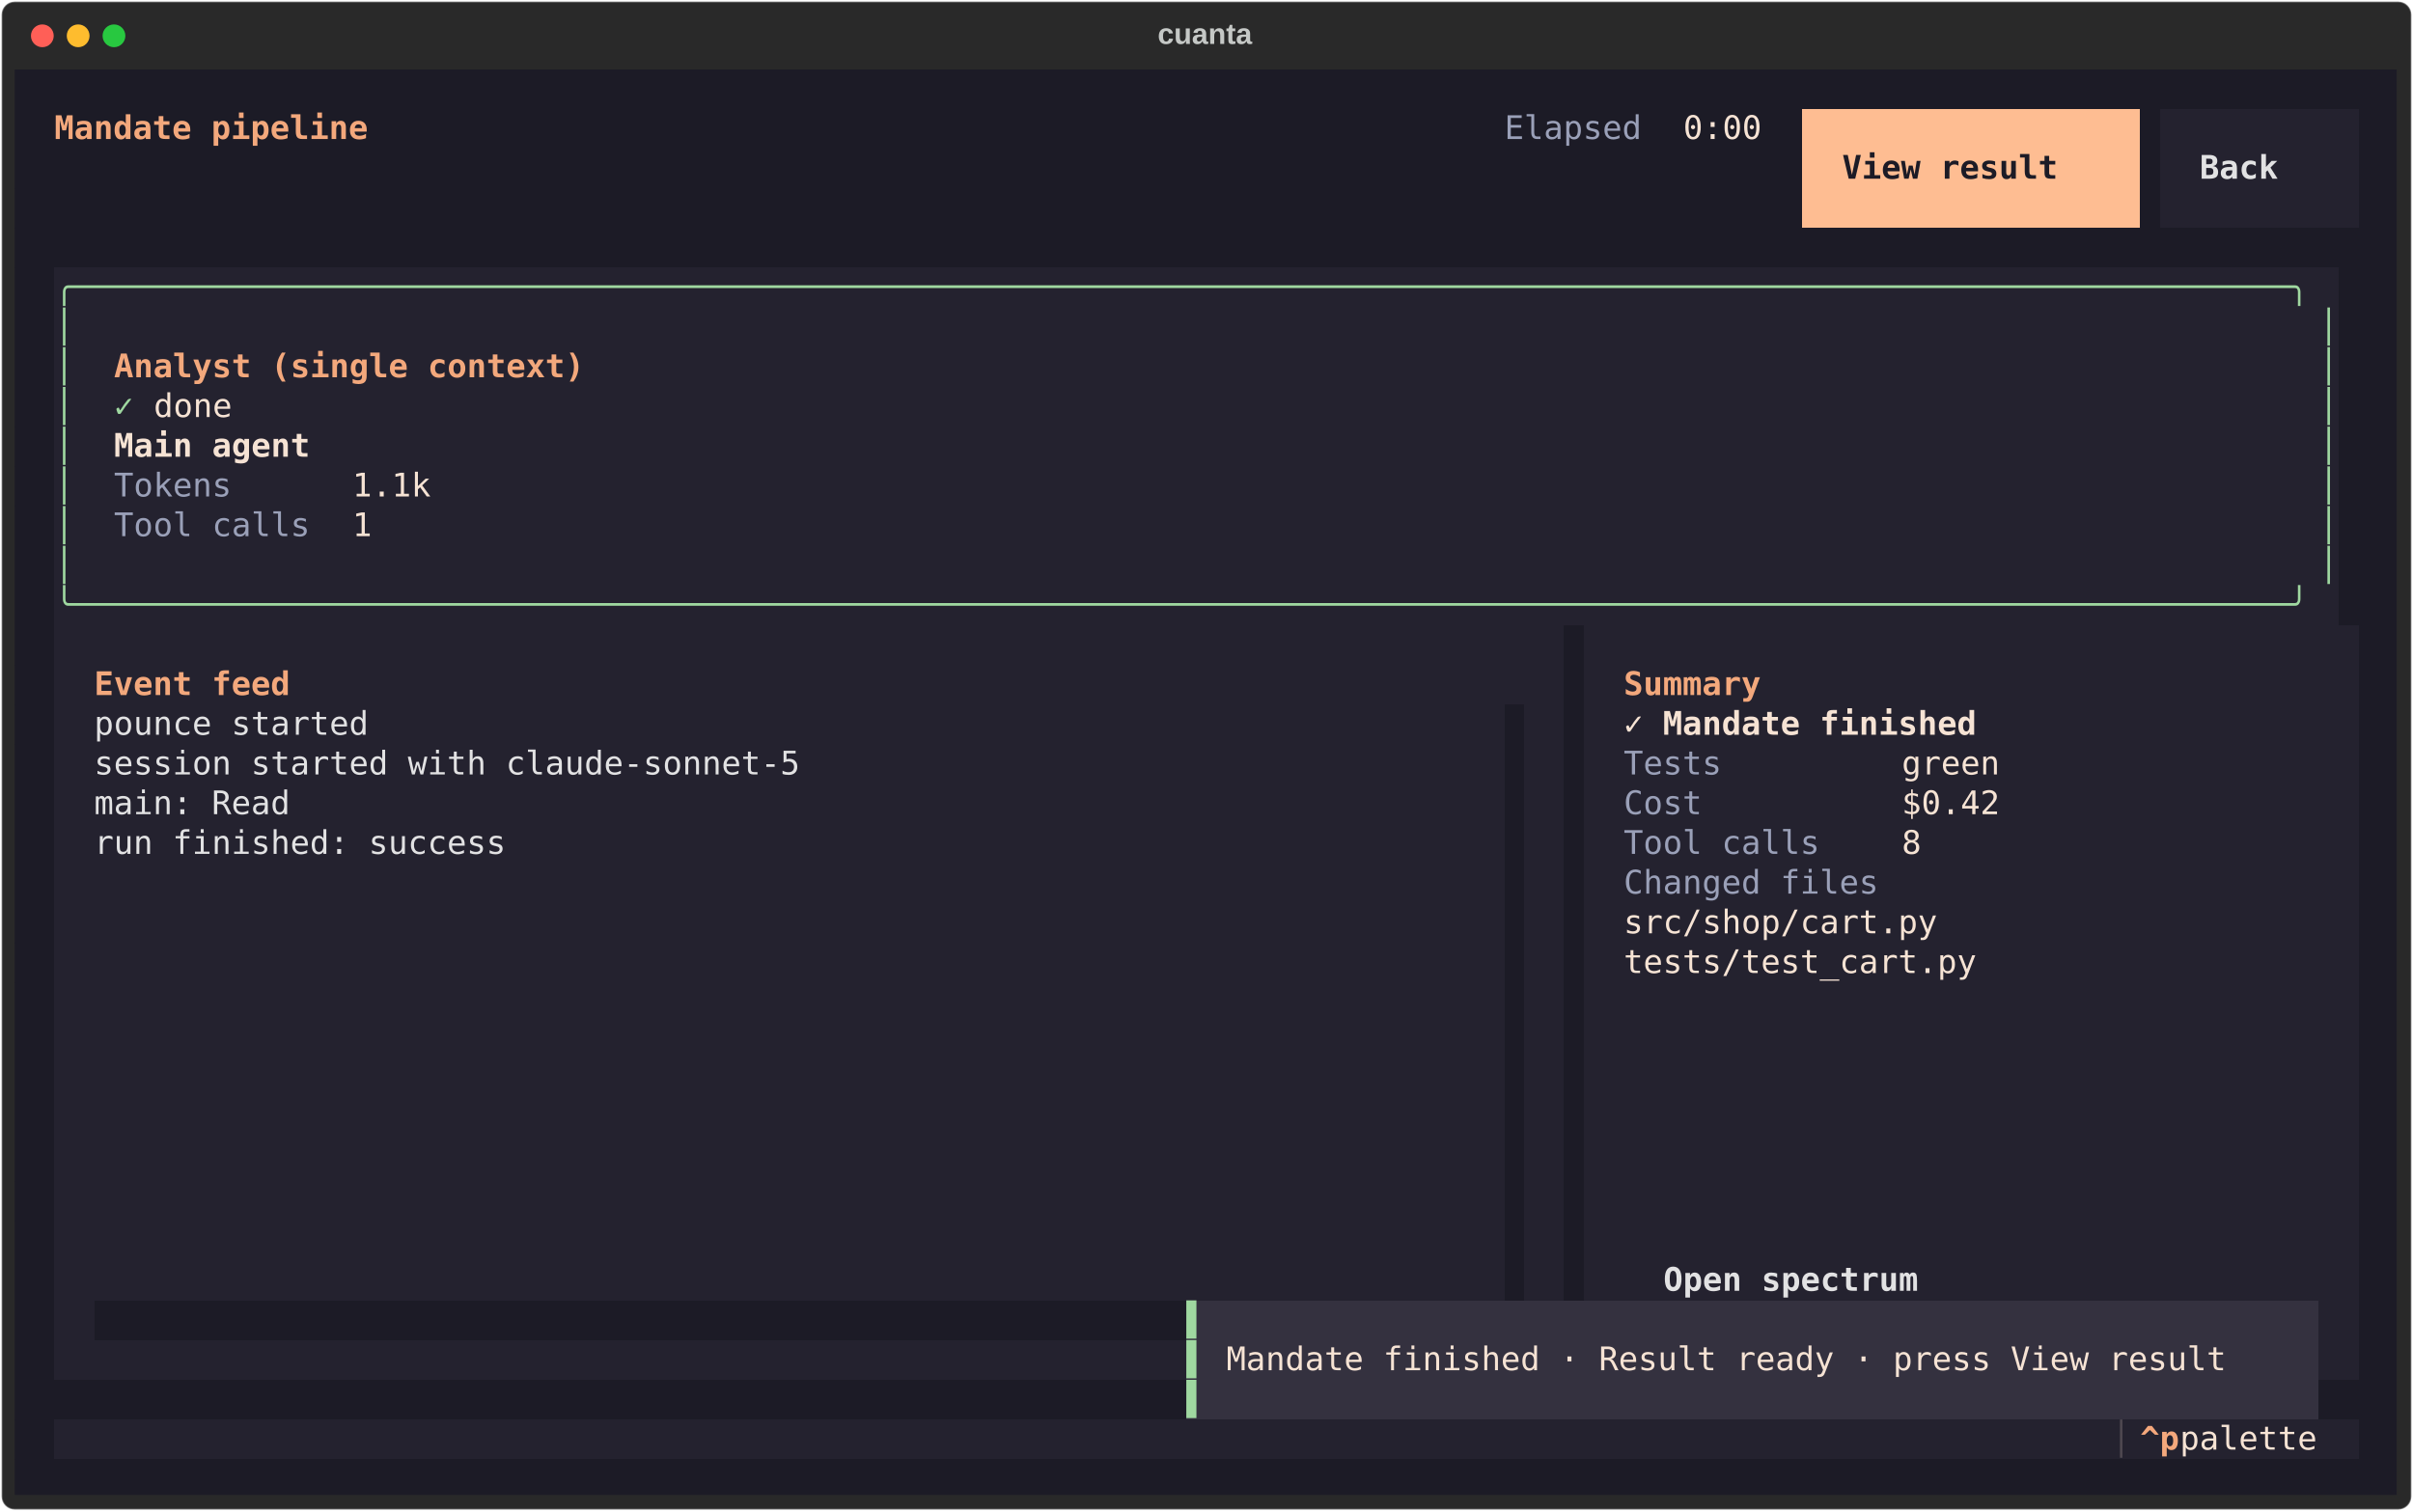
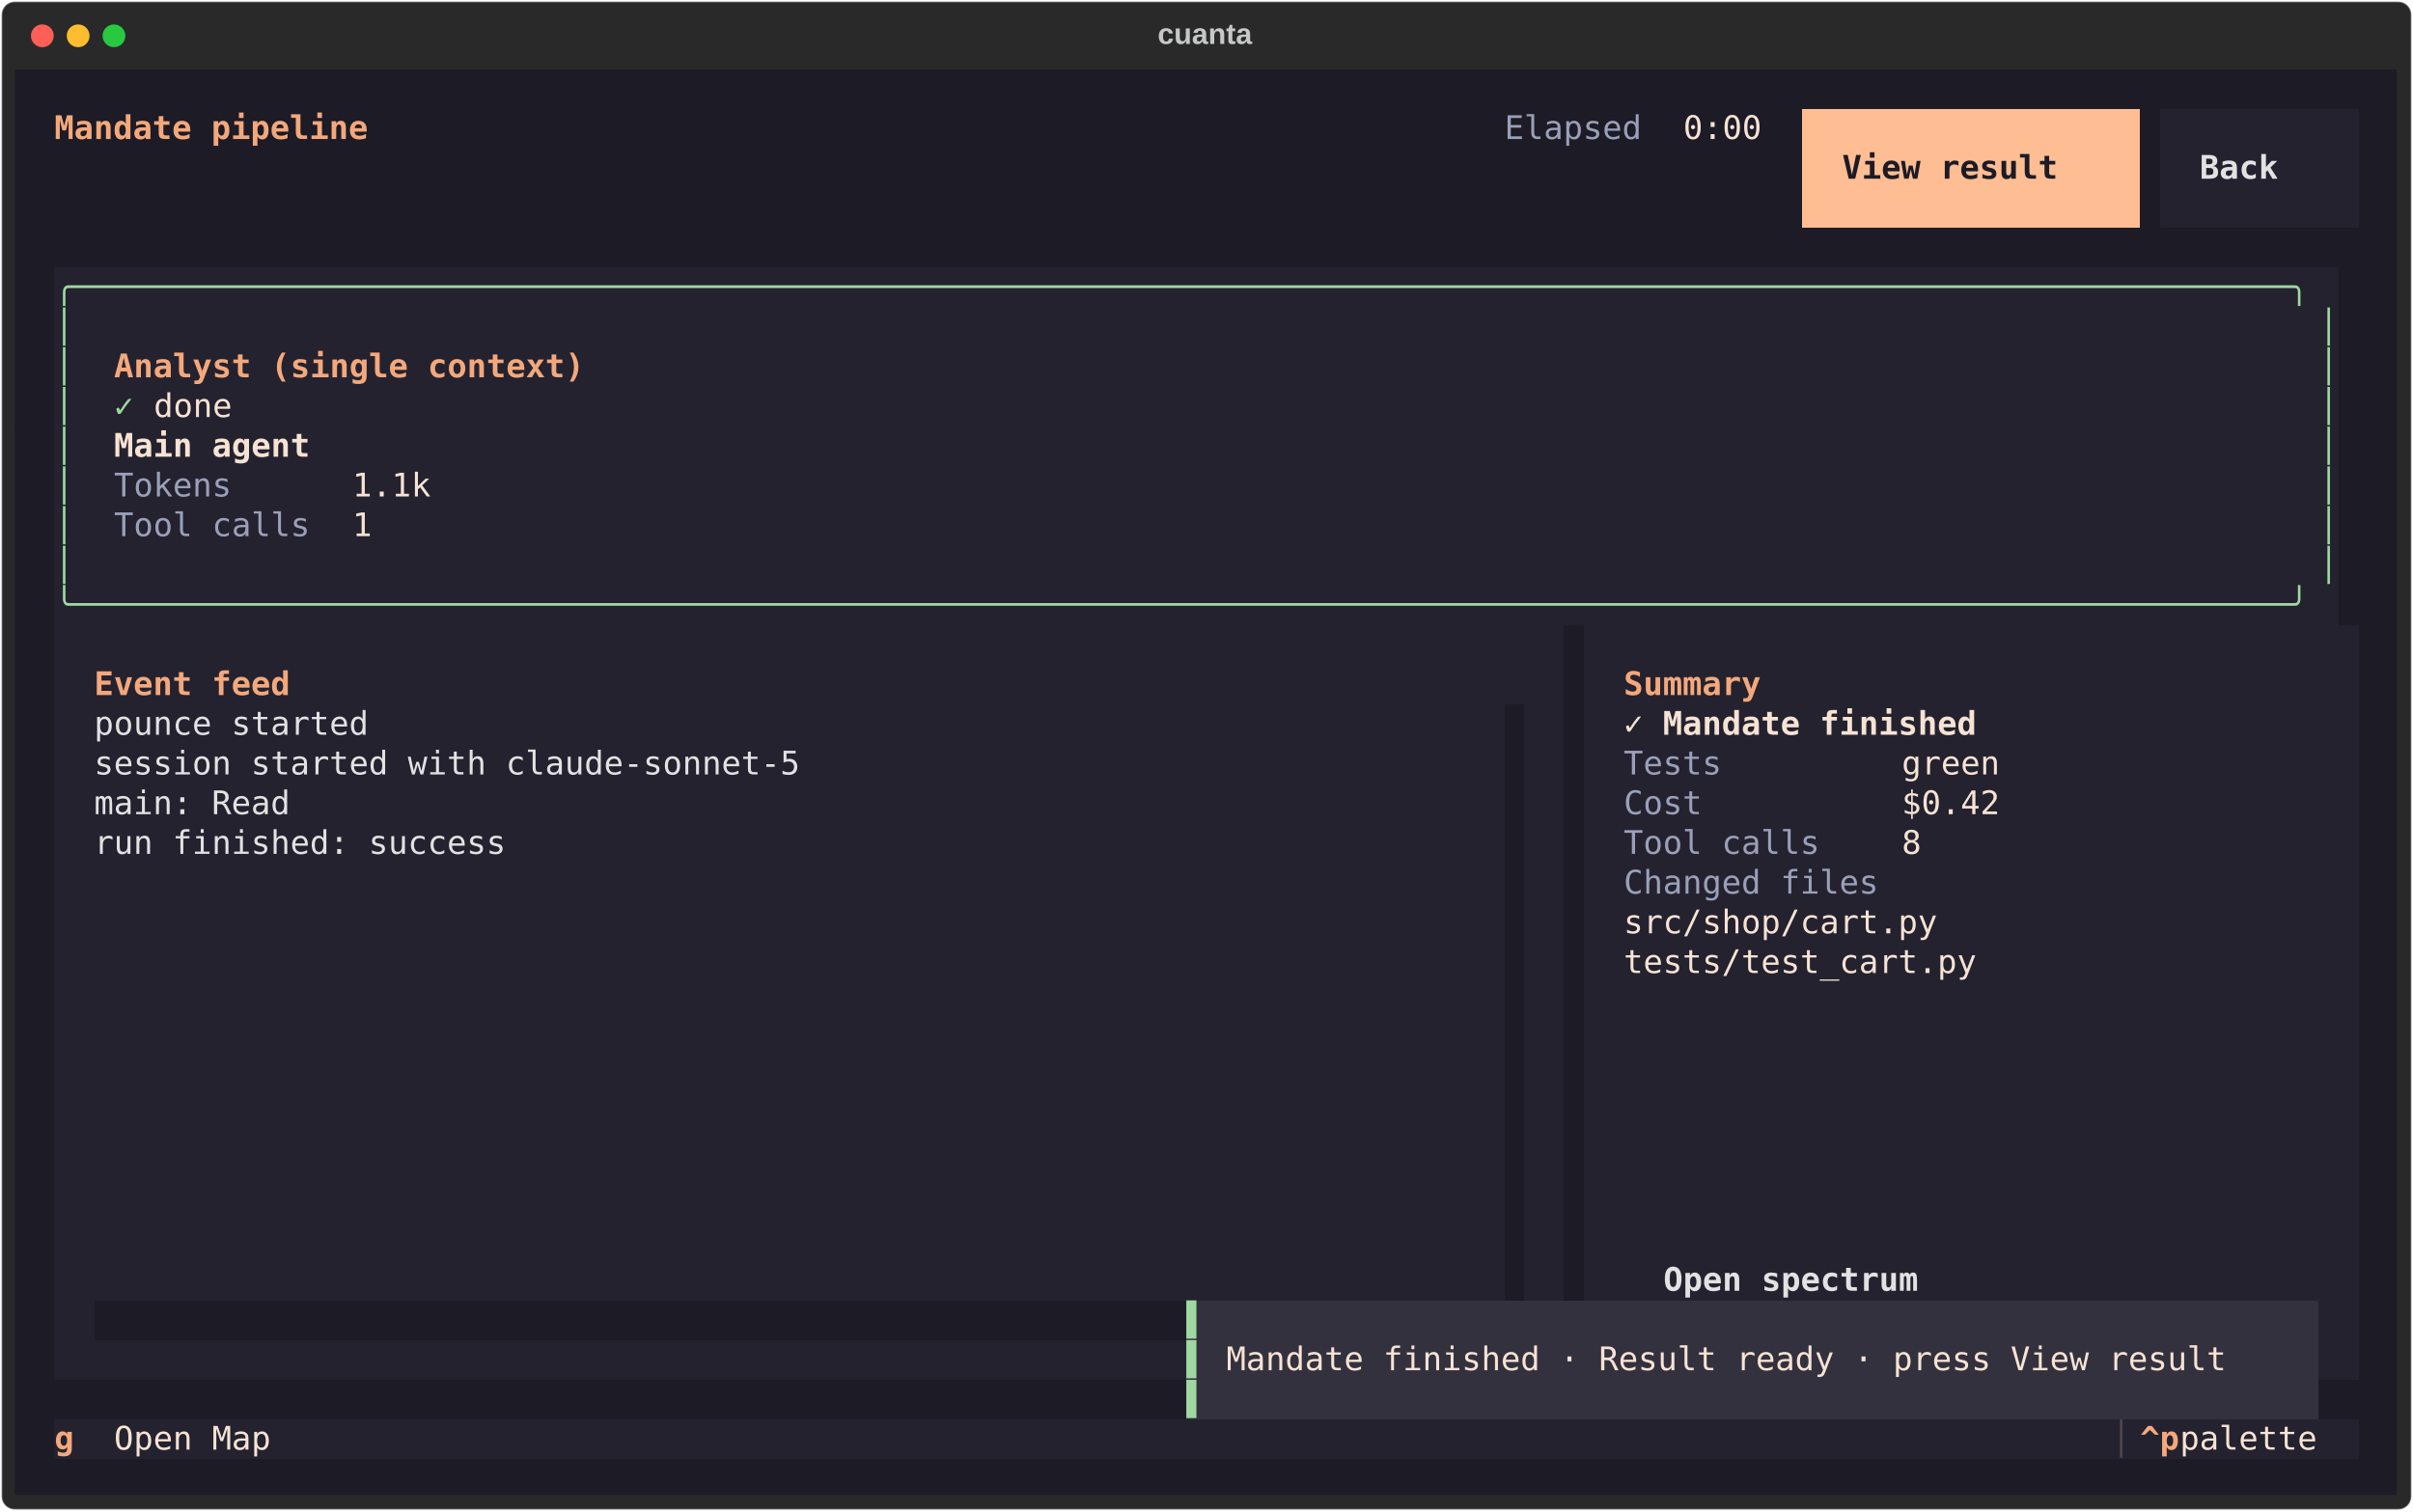
<svg xmlns="http://www.w3.org/2000/svg" class="rich-terminal" viewBox="0 0 1482 928.4">
  <style>

    @font-face {
        font-family: "Fira Code";
        src: local("FiraCode-Regular"),
                url("https://cdnjs.cloudflare.com/ajax/libs/firacode/6.2.0/woff2/FiraCode-Regular.woff2") format("woff2"),
                url("https://cdnjs.cloudflare.com/ajax/libs/firacode/6.2.0/woff/FiraCode-Regular.woff") format("woff");
        font-style: normal;
        font-weight: 400;
    }
    @font-face {
        font-family: "Fira Code";
        src: local("FiraCode-Bold"),
                url("https://cdnjs.cloudflare.com/ajax/libs/firacode/6.2.0/woff2/FiraCode-Bold.woff2") format("woff2"),
                url("https://cdnjs.cloudflare.com/ajax/libs/firacode/6.2.0/woff/FiraCode-Bold.woff") format("woff");
        font-style: bold;
        font-weight: 700;
    }

    .terminal-matrix {
        font-family: Fira Code, monospace;
        font-size: 20px;
        line-height: 24.4px;
        font-variant-east-asian: full-width;
    }

    .terminal-title {
        font-size: 18px;
        font-weight: bold;
        font-family: arial;
    }

    .terminal-r1 { fill: #c5c8c6 }
.terminal-r2 { fill: #f3a87c;font-weight: bold }
.terminal-r3 { fill: #9aa0b8 }
.terminal-r4 { fill: #f6e3d4 }
.terminal-r5 { fill: #1c1b26;font-weight: bold }
.terminal-r6 { fill: #e2e2e3;font-weight: bold }
.terminal-r7 { fill: #9fd8a0 }
.terminal-r8 { fill: #f6e3d4;font-weight: bold }
.terminal-r9 { fill: #e2e2e3 }
- .terminal-r10 { fill: #4e4850 }
- .terminal-r11 { fill: #f4a87c;font-weight: bold }
+ .terminal-r10 { fill: #f4a87c;font-weight: bold }
+ .terminal-r11 { fill: #4e4850 }
    </style>
  <defs>
    <clipPath id="terminal-clip-terminal">
      <rect x="0" y="0" width="1463.0" height="877.4" />
    </clipPath>
    <clipPath id="terminal-line-0">
      <rect x="0" y="1.5" width="1464" height="24.65" />
    </clipPath>
    <clipPath id="terminal-line-1">
      <rect x="0" y="25.9" width="1464" height="24.65" />
    </clipPath>
    <clipPath id="terminal-line-2">
      <rect x="0" y="50.3" width="1464" height="24.65" />
    </clipPath>
    <clipPath id="terminal-line-3">
      <rect x="0" y="74.7" width="1464" height="24.65" />
    </clipPath>
    <clipPath id="terminal-line-4">
      <rect x="0" y="99.1" width="1464" height="24.65" />
    </clipPath>
    <clipPath id="terminal-line-5">
      <rect x="0" y="123.5" width="1464" height="24.65" />
    </clipPath>
    <clipPath id="terminal-line-6">
      <rect x="0" y="147.9" width="1464" height="24.65" />
    </clipPath>
    <clipPath id="terminal-line-7">
      <rect x="0" y="172.3" width="1464" height="24.65" />
    </clipPath>
    <clipPath id="terminal-line-8">
      <rect x="0" y="196.7" width="1464" height="24.65" />
    </clipPath>
    <clipPath id="terminal-line-9">
      <rect x="0" y="221.1" width="1464" height="24.65" />
    </clipPath>
    <clipPath id="terminal-line-10">
      <rect x="0" y="245.5" width="1464" height="24.65" />
    </clipPath>
    <clipPath id="terminal-line-11">
      <rect x="0" y="269.9" width="1464" height="24.65" />
    </clipPath>
    <clipPath id="terminal-line-12">
      <rect x="0" y="294.3" width="1464" height="24.65" />
    </clipPath>
    <clipPath id="terminal-line-13">
      <rect x="0" y="318.7" width="1464" height="24.65" />
    </clipPath>
    <clipPath id="terminal-line-14">
      <rect x="0" y="343.1" width="1464" height="24.65" />
    </clipPath>
    <clipPath id="terminal-line-15">
      <rect x="0" y="367.5" width="1464" height="24.65" />
    </clipPath>
    <clipPath id="terminal-line-16">
      <rect x="0" y="391.9" width="1464" height="24.65" />
    </clipPath>
    <clipPath id="terminal-line-17">
      <rect x="0" y="416.3" width="1464" height="24.65" />
    </clipPath>
    <clipPath id="terminal-line-18">
      <rect x="0" y="440.7" width="1464" height="24.65" />
    </clipPath>
    <clipPath id="terminal-line-19">
      <rect x="0" y="465.1" width="1464" height="24.65" />
    </clipPath>
    <clipPath id="terminal-line-20">
      <rect x="0" y="489.5" width="1464" height="24.65" />
    </clipPath>
    <clipPath id="terminal-line-21">
      <rect x="0" y="513.9" width="1464" height="24.65" />
    </clipPath>
    <clipPath id="terminal-line-22">
      <rect x="0" y="538.3" width="1464" height="24.65" />
    </clipPath>
    <clipPath id="terminal-line-23">
      <rect x="0" y="562.7" width="1464" height="24.65" />
    </clipPath>
    <clipPath id="terminal-line-24">
      <rect x="0" y="587.1" width="1464" height="24.65" />
    </clipPath>
    <clipPath id="terminal-line-25">
      <rect x="0" y="611.5" width="1464" height="24.65" />
    </clipPath>
    <clipPath id="terminal-line-26">
      <rect x="0" y="635.9" width="1464" height="24.65" />
    </clipPath>
    <clipPath id="terminal-line-27">
      <rect x="0" y="660.3" width="1464" height="24.65" />
    </clipPath>
    <clipPath id="terminal-line-28">
      <rect x="0" y="684.7" width="1464" height="24.65" />
    </clipPath>
    <clipPath id="terminal-line-29">
      <rect x="0" y="709.1" width="1464" height="24.65" />
    </clipPath>
    <clipPath id="terminal-line-30">
      <rect x="0" y="733.5" width="1464" height="24.65" />
    </clipPath>
    <clipPath id="terminal-line-31">
      <rect x="0" y="757.9" width="1464" height="24.65" />
    </clipPath>
    <clipPath id="terminal-line-32">
      <rect x="0" y="782.3" width="1464" height="24.65" />
    </clipPath>
    <clipPath id="terminal-line-33">
      <rect x="0" y="806.7" width="1464" height="24.65" />
    </clipPath>
    <clipPath id="terminal-line-34">
      <rect x="0" y="831.1" width="1464" height="24.65" />
    </clipPath>
  </defs>
  <rect fill="#292929" stroke="rgba(255,255,255,0.35)" stroke-width="1" x="1" y="1" width="1480" height="926.4" rx="8" />
  <text class="terminal-title" fill="#c5c8c6" text-anchor="middle" x="740" y="27">cuanta</text>
  <g transform="translate(26,22)">
    <circle cx="0" cy="0" r="7" fill="#ff5f57" />
    <circle cx="22" cy="0" r="7" fill="#febc2e" />
    <circle cx="44" cy="0" r="7" fill="#28c840" />
  </g>
  <g transform="translate(9, 41)" clip-path="url(#terminal-clip-terminal)">
    <rect fill="#1c1b26" x="0" y="1.5" width="1464" height="24.65" shape-rendering="crispEdges" />
    <rect fill="#1c1b26" x="0" y="25.9" width="24.4" height="24.65" shape-rendering="crispEdges" />
    <rect fill="#1c1b26" x="24.4" y="25.9" width="195.2" height="24.65" shape-rendering="crispEdges" />
    <rect fill="#1c1b26" x="219.6" y="25.9" width="695.4" height="24.65" shape-rendering="crispEdges" />
    <rect fill="#1c1b26" x="915" y="25.9" width="109.8" height="24.65" shape-rendering="crispEdges" />
    <rect fill="#1c1b26" x="1024.8" y="25.9" width="48.8" height="24.65" shape-rendering="crispEdges" />
    <rect fill="#1c1b26" x="1073.6" y="25.9" width="24.4" height="24.65" shape-rendering="crispEdges" />
    <rect fill="#febd92" x="1098" y="25.9" width="207.4" height="24.65" shape-rendering="crispEdges" />
    <rect fill="#1c1b26" x="1305.4" y="25.9" width="12.2" height="24.65" shape-rendering="crispEdges" />
    <rect fill="#24222f" x="1317.6" y="25.9" width="122" height="24.65" shape-rendering="crispEdges" />
    <rect fill="#1c1b26" x="1439.6" y="25.9" width="24.4" height="24.65" shape-rendering="crispEdges" />
    <rect fill="#1c1b26" x="0" y="50.3" width="1098" height="24.65" shape-rendering="crispEdges" />
    <rect fill="#febd92" x="1098" y="50.3" width="24.4" height="24.65" shape-rendering="crispEdges" />
    <rect fill="#febd92" x="1122.4" y="50.3" width="158.6" height="24.65" shape-rendering="crispEdges" />
    <rect fill="#febd92" x="1281" y="50.3" width="24.4" height="24.65" shape-rendering="crispEdges" />
    <rect fill="#1c1b26" x="1305.4" y="50.3" width="12.2" height="24.65" shape-rendering="crispEdges" />
    <rect fill="#24222f" x="1317.6" y="50.3" width="24.4" height="24.65" shape-rendering="crispEdges" />
    <rect fill="#24222f" x="1342" y="50.3" width="73.2" height="24.65" shape-rendering="crispEdges" />
    <rect fill="#24222f" x="1415.2" y="50.3" width="24.4" height="24.65" shape-rendering="crispEdges" />
    <rect fill="#1c1b26" x="1439.6" y="50.3" width="24.4" height="24.65" shape-rendering="crispEdges" />
    <rect fill="#1c1b26" x="0" y="74.7" width="1098" height="24.65" shape-rendering="crispEdges" />
    <rect fill="#febd92" x="1098" y="74.7" width="207.4" height="24.65" shape-rendering="crispEdges" />
    <rect fill="#1c1b26" x="1305.4" y="74.7" width="12.2" height="24.65" shape-rendering="crispEdges" />
    <rect fill="#24222f" x="1317.6" y="74.7" width="122" height="24.65" shape-rendering="crispEdges" />
    <rect fill="#1c1b26" x="1439.6" y="74.7" width="24.4" height="24.65" shape-rendering="crispEdges" />
    <rect fill="#1c1b26" x="0" y="99.1" width="1464" height="24.65" shape-rendering="crispEdges" />
    <rect fill="#1c1b26" x="0" y="123.5" width="24.4" height="24.65" shape-rendering="crispEdges" />
    <rect fill="#24222f" x="24.4" y="123.5" width="1403" height="24.65" shape-rendering="crispEdges" />
    <rect fill="#1c1b26" x="1427.4" y="123.5" width="36.6" height="24.65" shape-rendering="crispEdges" />
    <rect fill="#1c1b26" x="0" y="147.9" width="24.4" height="24.65" shape-rendering="crispEdges" />
    <rect fill="#24222f" x="24.4" y="147.9" width="12.2" height="24.65" shape-rendering="crispEdges" />
    <rect fill="#24222f" x="36.6" y="147.9" width="1378.6" height="24.65" shape-rendering="crispEdges" />
    <rect fill="#24222f" x="1415.2" y="147.9" width="12.2" height="24.65" shape-rendering="crispEdges" />
    <rect fill="#1c1b26" x="1427.4" y="147.9" width="36.6" height="24.65" shape-rendering="crispEdges" />
    <rect fill="#1c1b26" x="0" y="172.3" width="24.4" height="24.65" shape-rendering="crispEdges" />
    <rect fill="#24222f" x="24.4" y="172.3" width="12.2" height="24.65" shape-rendering="crispEdges" />
    <rect fill="#24222f" x="36.6" y="172.3" width="24.4" height="24.65" shape-rendering="crispEdges" />
    <rect fill="#24222f" x="61" y="172.3" width="292.8" height="24.65" shape-rendering="crispEdges" />
    <rect fill="#24222f" x="353.8" y="172.3" width="1061.4" height="24.65" shape-rendering="crispEdges" />
    <rect fill="#24222f" x="1415.2" y="172.3" width="12.2" height="24.65" shape-rendering="crispEdges" />
    <rect fill="#1c1b26" x="1427.4" y="172.3" width="36.6" height="24.65" shape-rendering="crispEdges" />
    <rect fill="#1c1b26" x="0" y="196.7" width="24.4" height="24.65" shape-rendering="crispEdges" />
    <rect fill="#24222f" x="24.4" y="196.7" width="12.2" height="24.65" shape-rendering="crispEdges" />
    <rect fill="#24222f" x="36.6" y="196.7" width="24.4" height="24.65" shape-rendering="crispEdges" />
    <rect fill="#24222f" x="61" y="196.7" width="24.4" height="24.65" shape-rendering="crispEdges" />
    <rect fill="#24222f" x="85.4" y="196.7" width="48.8" height="24.65" shape-rendering="crispEdges" />
    <rect fill="#24222f" x="134.2" y="196.7" width="1281" height="24.65" shape-rendering="crispEdges" />
    <rect fill="#24222f" x="1415.2" y="196.7" width="12.2" height="24.65" shape-rendering="crispEdges" />
    <rect fill="#1c1b26" x="1427.4" y="196.7" width="36.6" height="24.65" shape-rendering="crispEdges" />
    <rect fill="#1c1b26" x="0" y="221.1" width="24.4" height="24.65" shape-rendering="crispEdges" />
    <rect fill="#24222f" x="24.4" y="221.1" width="12.2" height="24.65" shape-rendering="crispEdges" />
    <rect fill="#24222f" x="36.6" y="221.1" width="24.4" height="24.65" shape-rendering="crispEdges" />
    <rect fill="#24222f" x="61" y="221.1" width="122" height="24.65" shape-rendering="crispEdges" />
    <rect fill="#24222f" x="183" y="221.1" width="1232.2" height="24.65" shape-rendering="crispEdges" />
    <rect fill="#24222f" x="1415.2" y="221.1" width="12.2" height="24.65" shape-rendering="crispEdges" />
    <rect fill="#1c1b26" x="1427.4" y="221.1" width="36.6" height="24.65" shape-rendering="crispEdges" />
    <rect fill="#1c1b26" x="0" y="245.5" width="24.4" height="24.65" shape-rendering="crispEdges" />
    <rect fill="#24222f" x="24.4" y="245.5" width="12.2" height="24.65" shape-rendering="crispEdges" />
    <rect fill="#24222f" x="36.6" y="245.5" width="24.4" height="24.65" shape-rendering="crispEdges" />
    <rect fill="#24222f" x="61" y="245.5" width="146.4" height="24.65" shape-rendering="crispEdges" />
    <rect fill="#24222f" x="207.4" y="245.5" width="48.8" height="24.65" shape-rendering="crispEdges" />
    <rect fill="#24222f" x="256.2" y="245.5" width="1159" height="24.65" shape-rendering="crispEdges" />
    <rect fill="#24222f" x="1415.2" y="245.5" width="12.2" height="24.65" shape-rendering="crispEdges" />
    <rect fill="#1c1b26" x="1427.4" y="245.5" width="36.6" height="24.65" shape-rendering="crispEdges" />
    <rect fill="#1c1b26" x="0" y="269.9" width="24.4" height="24.65" shape-rendering="crispEdges" />
    <rect fill="#24222f" x="24.4" y="269.9" width="12.2" height="24.65" shape-rendering="crispEdges" />
    <rect fill="#24222f" x="36.6" y="269.9" width="24.4" height="24.65" shape-rendering="crispEdges" />
    <rect fill="#24222f" x="61" y="269.9" width="146.4" height="24.65" shape-rendering="crispEdges" />
    <rect fill="#24222f" x="207.4" y="269.9" width="12.2" height="24.65" shape-rendering="crispEdges" />
    <rect fill="#24222f" x="219.6" y="269.9" width="1195.6" height="24.65" shape-rendering="crispEdges" />
    <rect fill="#24222f" x="1415.2" y="269.9" width="12.2" height="24.65" shape-rendering="crispEdges" />
    <rect fill="#1c1b26" x="1427.4" y="269.9" width="36.6" height="24.65" shape-rendering="crispEdges" />
    <rect fill="#1c1b26" x="0" y="294.3" width="24.4" height="24.65" shape-rendering="crispEdges" />
    <rect fill="#24222f" x="24.4" y="294.3" width="12.2" height="24.65" shape-rendering="crispEdges" />
    <rect fill="#24222f" x="36.6" y="294.3" width="1378.6" height="24.65" shape-rendering="crispEdges" />
    <rect fill="#24222f" x="1415.2" y="294.3" width="12.2" height="24.65" shape-rendering="crispEdges" />
    <rect fill="#1c1b26" x="1427.4" y="294.3" width="36.6" height="24.65" shape-rendering="crispEdges" />
    <rect fill="#1c1b26" x="0" y="318.7" width="24.4" height="24.65" shape-rendering="crispEdges" />
    <rect fill="#24222f" x="24.4" y="318.7" width="1403" height="24.65" shape-rendering="crispEdges" />
    <rect fill="#1c1b26" x="1427.4" y="318.7" width="36.6" height="24.65" shape-rendering="crispEdges" />
    <rect fill="#1c1b26" x="0" y="343.1" width="24.4" height="24.65" shape-rendering="crispEdges" />
    <rect fill="#24222f" x="24.4" y="343.1" width="927.2" height="24.65" shape-rendering="crispEdges" />
    <rect fill="#1c1b26" x="951.6" y="343.1" width="12.2" height="24.65" shape-rendering="crispEdges" />
    <rect fill="#24222f" x="963.8" y="343.1" width="475.8" height="24.65" shape-rendering="crispEdges" />
    <rect fill="#1c1b26" x="1439.6" y="343.1" width="24.4" height="24.65" shape-rendering="crispEdges" />
    <rect fill="#1c1b26" x="0" y="367.5" width="24.4" height="24.65" shape-rendering="crispEdges" />
    <rect fill="#24222f" x="24.4" y="367.5" width="24.4" height="24.65" shape-rendering="crispEdges" />
    <rect fill="#24222f" x="48.8" y="367.5" width="122" height="24.65" shape-rendering="crispEdges" />
    <rect fill="#24222f" x="170.8" y="367.5" width="780.8" height="24.65" shape-rendering="crispEdges" />
    <rect fill="#1c1b26" x="951.6" y="367.5" width="12.2" height="24.65" shape-rendering="crispEdges" />
    <rect fill="#24222f" x="963.8" y="367.5" width="24.4" height="24.65" shape-rendering="crispEdges" />
    <rect fill="#24222f" x="988.2" y="367.5" width="85.4" height="24.65" shape-rendering="crispEdges" />
    <rect fill="#24222f" x="1073.6" y="367.5" width="366" height="24.65" shape-rendering="crispEdges" />
    <rect fill="#1c1b26" x="1439.6" y="367.5" width="24.4" height="24.65" shape-rendering="crispEdges" />
    <rect fill="#1c1b26" x="0" y="391.9" width="24.4" height="24.65" shape-rendering="crispEdges" />
    <rect fill="#24222f" x="24.4" y="391.9" width="24.4" height="24.65" shape-rendering="crispEdges" />
    <rect fill="#24222f" x="48.8" y="391.9" width="170.8" height="24.65" shape-rendering="crispEdges" />
    <rect fill="#24222f" x="219.6" y="391.9" width="695.4" height="24.65" shape-rendering="crispEdges" />
    <rect fill="#1c1b26" x="915" y="391.9" width="12.2" height="24.65" shape-rendering="crispEdges" />
    <rect fill="#24222f" x="927.2" y="391.9" width="24.4" height="24.65" shape-rendering="crispEdges" />
    <rect fill="#1c1b26" x="951.6" y="391.9" width="12.2" height="24.65" shape-rendering="crispEdges" />
    <rect fill="#24222f" x="963.8" y="391.9" width="24.4" height="24.65" shape-rendering="crispEdges" />
    <rect fill="#24222f" x="988.2" y="391.9" width="219.6" height="24.65" shape-rendering="crispEdges" />
    <rect fill="#24222f" x="1207.8" y="391.9" width="231.8" height="24.65" shape-rendering="crispEdges" />
    <rect fill="#1c1b26" x="1439.6" y="391.9" width="24.4" height="24.65" shape-rendering="crispEdges" />
    <rect fill="#1c1b26" x="0" y="416.3" width="24.4" height="24.65" shape-rendering="crispEdges" />
    <rect fill="#24222f" x="24.4" y="416.3" width="24.4" height="24.65" shape-rendering="crispEdges" />
    <rect fill="#24222f" x="48.8" y="416.3" width="439.2" height="24.65" shape-rendering="crispEdges" />
    <rect fill="#24222f" x="488" y="416.3" width="427" height="24.65" shape-rendering="crispEdges" />
    <rect fill="#1c1b26" x="915" y="416.3" width="12.2" height="24.65" shape-rendering="crispEdges" />
    <rect fill="#24222f" x="927.2" y="416.3" width="24.4" height="24.65" shape-rendering="crispEdges" />
    <rect fill="#1c1b26" x="951.6" y="416.3" width="12.2" height="24.65" shape-rendering="crispEdges" />
    <rect fill="#24222f" x="963.8" y="416.3" width="24.4" height="24.65" shape-rendering="crispEdges" />
    <rect fill="#24222f" x="988.2" y="416.3" width="170.8" height="24.65" shape-rendering="crispEdges" />
    <rect fill="#24222f" x="1159" y="416.3" width="61" height="24.65" shape-rendering="crispEdges" />
    <rect fill="#24222f" x="1220" y="416.3" width="219.6" height="24.65" shape-rendering="crispEdges" />
    <rect fill="#1c1b26" x="1439.6" y="416.3" width="24.4" height="24.65" shape-rendering="crispEdges" />
    <rect fill="#1c1b26" x="0" y="440.7" width="24.4" height="24.65" shape-rendering="crispEdges" />
    <rect fill="#24222f" x="24.4" y="440.7" width="24.4" height="24.65" shape-rendering="crispEdges" />
    <rect fill="#24222f" x="48.8" y="440.7" width="122" height="24.65" shape-rendering="crispEdges" />
    <rect fill="#24222f" x="170.8" y="440.7" width="744.2" height="24.65" shape-rendering="crispEdges" />
    <rect fill="#1c1b26" x="915" y="440.7" width="12.2" height="24.65" shape-rendering="crispEdges" />
    <rect fill="#24222f" x="927.2" y="440.7" width="24.4" height="24.65" shape-rendering="crispEdges" />
    <rect fill="#1c1b26" x="951.6" y="440.7" width="12.2" height="24.65" shape-rendering="crispEdges" />
    <rect fill="#24222f" x="963.8" y="440.7" width="24.4" height="24.65" shape-rendering="crispEdges" />
    <rect fill="#24222f" x="988.2" y="440.7" width="170.8" height="24.65" shape-rendering="crispEdges" />
    <rect fill="#24222f" x="1159" y="440.7" width="61" height="24.65" shape-rendering="crispEdges" />
    <rect fill="#24222f" x="1220" y="440.7" width="219.6" height="24.65" shape-rendering="crispEdges" />
    <rect fill="#1c1b26" x="1439.6" y="440.7" width="24.4" height="24.65" shape-rendering="crispEdges" />
    <rect fill="#1c1b26" x="0" y="465.1" width="24.4" height="24.65" shape-rendering="crispEdges" />
    <rect fill="#24222f" x="24.4" y="465.1" width="24.4" height="24.65" shape-rendering="crispEdges" />
    <rect fill="#24222f" x="48.8" y="465.1" width="256.2" height="24.65" shape-rendering="crispEdges" />
    <rect fill="#24222f" x="305" y="465.1" width="610" height="24.65" shape-rendering="crispEdges" />
    <rect fill="#1c1b26" x="915" y="465.1" width="12.2" height="24.65" shape-rendering="crispEdges" />
    <rect fill="#24222f" x="927.2" y="465.1" width="24.4" height="24.65" shape-rendering="crispEdges" />
    <rect fill="#1c1b26" x="951.6" y="465.1" width="12.2" height="24.65" shape-rendering="crispEdges" />
    <rect fill="#24222f" x="963.8" y="465.1" width="24.4" height="24.65" shape-rendering="crispEdges" />
    <rect fill="#24222f" x="988.2" y="465.1" width="170.8" height="24.65" shape-rendering="crispEdges" />
    <rect fill="#24222f" x="1159" y="465.1" width="12.2" height="24.65" shape-rendering="crispEdges" />
    <rect fill="#24222f" x="1171.2" y="465.1" width="268.4" height="24.65" shape-rendering="crispEdges" />
    <rect fill="#1c1b26" x="1439.6" y="465.1" width="24.4" height="24.65" shape-rendering="crispEdges" />
    <rect fill="#1c1b26" x="0" y="489.5" width="24.4" height="24.65" shape-rendering="crispEdges" />
    <rect fill="#24222f" x="24.4" y="489.5" width="24.4" height="24.65" shape-rendering="crispEdges" />
    <rect fill="#24222f" x="48.8" y="489.5" width="866.2" height="24.65" shape-rendering="crispEdges" />
    <rect fill="#1c1b26" x="915" y="489.5" width="12.2" height="24.65" shape-rendering="crispEdges" />
    <rect fill="#24222f" x="927.2" y="489.5" width="24.4" height="24.65" shape-rendering="crispEdges" />
    <rect fill="#1c1b26" x="951.6" y="489.5" width="12.2" height="24.65" shape-rendering="crispEdges" />
    <rect fill="#24222f" x="963.8" y="489.5" width="24.4" height="24.65" shape-rendering="crispEdges" />
    <rect fill="#24222f" x="988.2" y="489.5" width="158.6" height="24.65" shape-rendering="crispEdges" />
    <rect fill="#24222f" x="1146.8" y="489.5" width="292.8" height="24.65" shape-rendering="crispEdges" />
    <rect fill="#1c1b26" x="1439.6" y="489.5" width="24.4" height="24.65" shape-rendering="crispEdges" />
    <rect fill="#1c1b26" x="0" y="513.9" width="24.4" height="24.65" shape-rendering="crispEdges" />
    <rect fill="#24222f" x="24.4" y="513.9" width="24.4" height="24.65" shape-rendering="crispEdges" />
    <rect fill="#24222f" x="48.8" y="513.9" width="866.2" height="24.65" shape-rendering="crispEdges" />
    <rect fill="#1c1b26" x="915" y="513.9" width="12.2" height="24.65" shape-rendering="crispEdges" />
    <rect fill="#24222f" x="927.2" y="513.9" width="24.4" height="24.65" shape-rendering="crispEdges" />
    <rect fill="#1c1b26" x="951.6" y="513.9" width="12.2" height="24.65" shape-rendering="crispEdges" />
    <rect fill="#24222f" x="963.8" y="513.9" width="24.4" height="24.65" shape-rendering="crispEdges" />
    <rect fill="#24222f" x="988.2" y="513.9" width="195.2" height="24.65" shape-rendering="crispEdges" />
    <rect fill="#24222f" x="1183.4" y="513.9" width="256.2" height="24.65" shape-rendering="crispEdges" />
    <rect fill="#1c1b26" x="1439.6" y="513.9" width="24.4" height="24.65" shape-rendering="crispEdges" />
    <rect fill="#1c1b26" x="0" y="538.3" width="24.4" height="24.65" shape-rendering="crispEdges" />
    <rect fill="#24222f" x="24.4" y="538.3" width="24.4" height="24.65" shape-rendering="crispEdges" />
    <rect fill="#24222f" x="48.8" y="538.3" width="866.2" height="24.65" shape-rendering="crispEdges" />
    <rect fill="#1c1b26" x="915" y="538.3" width="12.2" height="24.65" shape-rendering="crispEdges" />
    <rect fill="#24222f" x="927.2" y="538.3" width="24.4" height="24.65" shape-rendering="crispEdges" />
    <rect fill="#1c1b26" x="951.6" y="538.3" width="12.2" height="24.65" shape-rendering="crispEdges" />
    <rect fill="#24222f" x="963.8" y="538.3" width="24.4" height="24.65" shape-rendering="crispEdges" />
    <rect fill="#24222f" x="988.2" y="538.3" width="219.6" height="24.65" shape-rendering="crispEdges" />
    <rect fill="#24222f" x="1207.8" y="538.3" width="231.8" height="24.65" shape-rendering="crispEdges" />
    <rect fill="#1c1b26" x="1439.6" y="538.3" width="24.4" height="24.65" shape-rendering="crispEdges" />
    <rect fill="#1c1b26" x="0" y="562.7" width="24.4" height="24.65" shape-rendering="crispEdges" />
    <rect fill="#24222f" x="24.4" y="562.7" width="24.4" height="24.65" shape-rendering="crispEdges" />
    <rect fill="#24222f" x="48.8" y="562.7" width="866.2" height="24.65" shape-rendering="crispEdges" />
    <rect fill="#1c1b26" x="915" y="562.7" width="12.2" height="24.65" shape-rendering="crispEdges" />
    <rect fill="#24222f" x="927.2" y="562.7" width="24.4" height="24.65" shape-rendering="crispEdges" />
    <rect fill="#1c1b26" x="951.6" y="562.7" width="12.2" height="24.65" shape-rendering="crispEdges" />
    <rect fill="#24222f" x="963.8" y="562.7" width="24.4" height="24.65" shape-rendering="crispEdges" />
    <rect fill="#24222f" x="988.2" y="562.7" width="427" height="24.65" shape-rendering="crispEdges" />
    <rect fill="#24222f" x="1415.2" y="562.7" width="24.4" height="24.65" shape-rendering="crispEdges" />
    <rect fill="#1c1b26" x="1439.6" y="562.7" width="24.4" height="24.65" shape-rendering="crispEdges" />
    <rect fill="#1c1b26" x="0" y="587.1" width="24.4" height="24.65" shape-rendering="crispEdges" />
    <rect fill="#24222f" x="24.4" y="587.1" width="24.4" height="24.65" shape-rendering="crispEdges" />
    <rect fill="#24222f" x="48.8" y="587.1" width="866.2" height="24.65" shape-rendering="crispEdges" />
    <rect fill="#1c1b26" x="915" y="587.1" width="12.2" height="24.65" shape-rendering="crispEdges" />
    <rect fill="#24222f" x="927.2" y="587.1" width="24.4" height="24.65" shape-rendering="crispEdges" />
    <rect fill="#1c1b26" x="951.6" y="587.1" width="12.2" height="24.65" shape-rendering="crispEdges" />
    <rect fill="#24222f" x="963.8" y="587.1" width="24.4" height="24.65" shape-rendering="crispEdges" />
    <rect fill="#24222f" x="988.2" y="587.1" width="427" height="24.65" shape-rendering="crispEdges" />
    <rect fill="#24222f" x="1415.2" y="587.1" width="24.4" height="24.65" shape-rendering="crispEdges" />
    <rect fill="#1c1b26" x="1439.6" y="587.1" width="24.4" height="24.65" shape-rendering="crispEdges" />
    <rect fill="#1c1b26" x="0" y="611.5" width="24.4" height="24.65" shape-rendering="crispEdges" />
    <rect fill="#24222f" x="24.4" y="611.5" width="24.4" height="24.65" shape-rendering="crispEdges" />
    <rect fill="#24222f" x="48.8" y="611.5" width="866.2" height="24.65" shape-rendering="crispEdges" />
    <rect fill="#1c1b26" x="915" y="611.5" width="12.2" height="24.65" shape-rendering="crispEdges" />
    <rect fill="#24222f" x="927.2" y="611.5" width="24.4" height="24.65" shape-rendering="crispEdges" />
    <rect fill="#1c1b26" x="951.6" y="611.5" width="12.2" height="24.65" shape-rendering="crispEdges" />
    <rect fill="#24222f" x="963.8" y="611.5" width="24.4" height="24.65" shape-rendering="crispEdges" />
    <rect fill="#24222f" x="988.2" y="611.5" width="427" height="24.65" shape-rendering="crispEdges" />
    <rect fill="#24222f" x="1415.2" y="611.5" width="24.4" height="24.65" shape-rendering="crispEdges" />
    <rect fill="#1c1b26" x="1439.6" y="611.5" width="24.4" height="24.65" shape-rendering="crispEdges" />
    <rect fill="#1c1b26" x="0" y="635.9" width="24.4" height="24.65" shape-rendering="crispEdges" />
    <rect fill="#24222f" x="24.4" y="635.9" width="24.4" height="24.65" shape-rendering="crispEdges" />
    <rect fill="#24222f" x="48.8" y="635.9" width="866.2" height="24.65" shape-rendering="crispEdges" />
    <rect fill="#1c1b26" x="915" y="635.9" width="12.2" height="24.65" shape-rendering="crispEdges" />
    <rect fill="#24222f" x="927.2" y="635.9" width="24.4" height="24.65" shape-rendering="crispEdges" />
    <rect fill="#1c1b26" x="951.6" y="635.9" width="12.2" height="24.65" shape-rendering="crispEdges" />
    <rect fill="#24222f" x="963.8" y="635.9" width="24.4" height="24.65" shape-rendering="crispEdges" />
    <rect fill="#24222f" x="988.2" y="635.9" width="427" height="24.65" shape-rendering="crispEdges" />
    <rect fill="#24222f" x="1415.2" y="635.9" width="24.4" height="24.65" shape-rendering="crispEdges" />
    <rect fill="#1c1b26" x="1439.6" y="635.9" width="24.4" height="24.65" shape-rendering="crispEdges" />
    <rect fill="#1c1b26" x="0" y="660.3" width="24.4" height="24.65" shape-rendering="crispEdges" />
    <rect fill="#24222f" x="24.4" y="660.3" width="24.4" height="24.65" shape-rendering="crispEdges" />
    <rect fill="#24222f" x="48.8" y="660.3" width="866.2" height="24.65" shape-rendering="crispEdges" />
    <rect fill="#1c1b26" x="915" y="660.3" width="12.2" height="24.65" shape-rendering="crispEdges" />
    <rect fill="#24222f" x="927.2" y="660.3" width="24.4" height="24.65" shape-rendering="crispEdges" />
    <rect fill="#1c1b26" x="951.6" y="660.3" width="12.2" height="24.65" shape-rendering="crispEdges" />
    <rect fill="#24222f" x="963.8" y="660.3" width="24.4" height="24.65" shape-rendering="crispEdges" />
    <rect fill="#24222f" x="988.2" y="660.3" width="427" height="24.65" shape-rendering="crispEdges" />
    <rect fill="#24222f" x="1415.2" y="660.3" width="24.4" height="24.65" shape-rendering="crispEdges" />
    <rect fill="#1c1b26" x="1439.6" y="660.3" width="24.4" height="24.65" shape-rendering="crispEdges" />
    <rect fill="#1c1b26" x="0" y="684.7" width="24.4" height="24.65" shape-rendering="crispEdges" />
    <rect fill="#24222f" x="24.4" y="684.7" width="24.4" height="24.65" shape-rendering="crispEdges" />
    <rect fill="#24222f" x="48.8" y="684.7" width="866.2" height="24.65" shape-rendering="crispEdges" />
    <rect fill="#1c1b26" x="915" y="684.7" width="12.2" height="24.65" shape-rendering="crispEdges" />
    <rect fill="#24222f" x="927.2" y="684.7" width="24.4" height="24.65" shape-rendering="crispEdges" />
    <rect fill="#1c1b26" x="951.6" y="684.7" width="12.2" height="24.65" shape-rendering="crispEdges" />
    <rect fill="#24222f" x="963.8" y="684.7" width="24.4" height="24.65" shape-rendering="crispEdges" />
    <rect fill="#24222f" x="988.2" y="684.7" width="427" height="24.65" shape-rendering="crispEdges" />
    <rect fill="#24222f" x="1415.2" y="684.7" width="24.4" height="24.65" shape-rendering="crispEdges" />
    <rect fill="#1c1b26" x="1439.6" y="684.7" width="24.4" height="24.65" shape-rendering="crispEdges" />
    <rect fill="#1c1b26" x="0" y="709.1" width="24.4" height="24.65" shape-rendering="crispEdges" />
    <rect fill="#24222f" x="24.4" y="709.1" width="24.4" height="24.65" shape-rendering="crispEdges" />
    <rect fill="#24222f" x="48.8" y="709.1" width="866.2" height="24.65" shape-rendering="crispEdges" />
    <rect fill="#1c1b26" x="915" y="709.1" width="12.2" height="24.65" shape-rendering="crispEdges" />
    <rect fill="#24222f" x="927.2" y="709.1" width="24.4" height="24.65" shape-rendering="crispEdges" />
    <rect fill="#1c1b26" x="951.6" y="709.1" width="12.2" height="24.65" shape-rendering="crispEdges" />
    <rect fill="#24222f" x="963.8" y="709.1" width="475.8" height="24.65" shape-rendering="crispEdges" />
    <rect fill="#1c1b26" x="1439.6" y="709.1" width="24.4" height="24.65" shape-rendering="crispEdges" />
    <rect fill="#1c1b26" x="0" y="733.5" width="24.4" height="24.65" shape-rendering="crispEdges" />
    <rect fill="#24222f" x="24.4" y="733.5" width="24.4" height="24.65" shape-rendering="crispEdges" />
    <rect fill="#24222f" x="48.8" y="733.5" width="866.2" height="24.65" shape-rendering="crispEdges" />
    <rect fill="#1c1b26" x="915" y="733.5" width="12.2" height="24.65" shape-rendering="crispEdges" />
    <rect fill="#24222f" x="927.2" y="733.5" width="24.4" height="24.65" shape-rendering="crispEdges" />
    <rect fill="#1c1b26" x="951.6" y="733.5" width="12.2" height="24.65" shape-rendering="crispEdges" />
    <rect fill="#24222f" x="963.8" y="733.5" width="48.8" height="24.65" shape-rendering="crispEdges" />
    <rect fill="#24222f" x="1012.6" y="733.5" width="183" height="24.65" shape-rendering="crispEdges" />
    <rect fill="#24222f" x="1195.6" y="733.5" width="244" height="24.65" shape-rendering="crispEdges" />
    <rect fill="#1c1b26" x="1439.6" y="733.5" width="24.4" height="24.65" shape-rendering="crispEdges" />
    <rect fill="#1c1b26" x="0" y="757.9" width="24.4" height="24.65" shape-rendering="crispEdges" />
    <rect fill="#24222f" x="24.4" y="757.9" width="24.4" height="24.65" shape-rendering="crispEdges" />
    <rect fill="#1c1b26" x="48.8" y="757.9" width="671" height="24.65" shape-rendering="crispEdges" />
    <rect fill="#34313f" x="719.8" y="757.9" width="12.2" height="24.65" shape-rendering="crispEdges" />
    <rect fill="#34313f" x="732" y="757.9" width="683.2" height="24.65" shape-rendering="crispEdges" />
    <rect fill="#24222f" x="1415.2" y="757.9" width="24.4" height="24.65" shape-rendering="crispEdges" />
    <rect fill="#1c1b26" x="1439.6" y="757.9" width="24.4" height="24.65" shape-rendering="crispEdges" />
    <rect fill="#1c1b26" x="0" y="782.3" width="24.4" height="24.65" shape-rendering="crispEdges" />
    <rect fill="#24222f" x="24.4" y="782.3" width="695.4" height="24.65" shape-rendering="crispEdges" />
    <rect fill="#34313f" x="719.8" y="782.3" width="12.2" height="24.65" shape-rendering="crispEdges" />
    <rect fill="#34313f" x="732" y="782.3" width="12.2" height="24.65" shape-rendering="crispEdges" />
    <rect fill="#34313f" x="744.2" y="782.3" width="622.2" height="24.65" shape-rendering="crispEdges" />
    <rect fill="#34313f" x="1366.4" y="782.3" width="48.8" height="24.65" shape-rendering="crispEdges" />
    <rect fill="#24222f" x="1415.2" y="782.3" width="24.4" height="24.65" shape-rendering="crispEdges" />
    <rect fill="#1c1b26" x="1439.6" y="782.3" width="24.4" height="24.65" shape-rendering="crispEdges" />
    <rect fill="#1c1b26" x="0" y="806.7" width="719.8" height="24.65" shape-rendering="crispEdges" />
    <rect fill="#34313f" x="719.8" y="806.7" width="12.2" height="24.65" shape-rendering="crispEdges" />
    <rect fill="#34313f" x="732" y="806.7" width="683.2" height="24.65" shape-rendering="crispEdges" />
    <rect fill="#1c1b26" x="1415.2" y="806.7" width="48.8" height="24.65" shape-rendering="crispEdges" />
    <rect fill="#1c1b26" x="0" y="831.1" width="24.4" height="24.65" shape-rendering="crispEdges" />
-     <rect fill="#24222f" x="24.4" y="831.1" width="1268.8" height="24.65" shape-rendering="crispEdges" />
+     <rect fill="#24222f" x="24.4" y="831.1" width="36.6" height="24.65" shape-rendering="crispEdges" />
+     <rect fill="#24222f" x="61" y="831.1" width="109.8" height="24.65" shape-rendering="crispEdges" />
+     <rect fill="#24222f" x="170.8" y="831.1" width="1122.4" height="24.65" shape-rendering="crispEdges" />
    <rect fill="#24222f" x="1293.2" y="831.1" width="12.2" height="24.65" shape-rendering="crispEdges" />
    <rect fill="#24222f" x="1305.4" y="831.1" width="24.4" height="24.65" shape-rendering="crispEdges" />
    <rect fill="#24222f" x="1329.8" y="831.1" width="97.6" height="24.65" shape-rendering="crispEdges" />
    <rect fill="#24222f" x="1427.4" y="831.1" width="12.2" height="24.65" shape-rendering="crispEdges" />
    <rect fill="#1c1b26" x="1439.6" y="831.1" width="24.4" height="24.65" shape-rendering="crispEdges" />
    <rect fill="#1c1b26" x="0" y="855.5" width="1464" height="24.65" shape-rendering="crispEdges" />
    <g class="terminal-matrix">
      <text class="terminal-r1" x="1464" y="20" textLength="12.2" clip-path="url(#terminal-line-0)">
</text>
      <text class="terminal-r2" x="24.4" y="44.4" textLength="195.2" clip-path="url(#terminal-line-1)">Mandate pipeline</text>
      <text class="terminal-r3" x="915" y="44.4" textLength="109.8" clip-path="url(#terminal-line-1)">Elapsed  </text>
      <text class="terminal-r4" x="1024.8" y="44.4" textLength="48.8" clip-path="url(#terminal-line-1)">0:00</text>
      <text class="terminal-r1" x="1464" y="44.4" textLength="12.2" clip-path="url(#terminal-line-1)">
</text>
      <text class="terminal-r5" x="1122.4" y="68.8" textLength="158.6" clip-path="url(#terminal-line-2)"> View result </text>
      <text class="terminal-r6" x="1342" y="68.8" textLength="73.2" clip-path="url(#terminal-line-2)"> Back </text>
      <text class="terminal-r1" x="1464" y="68.8" textLength="12.2" clip-path="url(#terminal-line-2)">
</text>
      <text class="terminal-r1" x="1464" y="93.2" textLength="12.2" clip-path="url(#terminal-line-3)">
</text>
      <text class="terminal-r1" x="1464" y="117.6" textLength="12.2" clip-path="url(#terminal-line-4)">
</text>
      <text class="terminal-r7" x="24.4" y="142" textLength="1403" clip-path="url(#terminal-line-5)">╭─────────────────────────────────────────────────────────────────────────────────────────────────────────────────╮</text>
      <text class="terminal-r1" x="1464" y="142" textLength="12.2" clip-path="url(#terminal-line-5)">
</text>
      <text class="terminal-r7" x="24.4" y="166.4" textLength="12.2" clip-path="url(#terminal-line-6)">│</text>
      <text class="terminal-r7" x="1415.2" y="166.4" textLength="12.2" clip-path="url(#terminal-line-6)">│</text>
      <text class="terminal-r1" x="1464" y="166.4" textLength="12.2" clip-path="url(#terminal-line-6)">
</text>
      <text class="terminal-r7" x="24.4" y="190.8" textLength="12.2" clip-path="url(#terminal-line-7)">│</text>
      <text class="terminal-r2" x="61" y="190.8" textLength="292.8" clip-path="url(#terminal-line-7)">Analyst (single context)</text>
      <text class="terminal-r7" x="1415.2" y="190.8" textLength="12.2" clip-path="url(#terminal-line-7)">│</text>
      <text class="terminal-r1" x="1464" y="190.8" textLength="12.2" clip-path="url(#terminal-line-7)">
</text>
      <text class="terminal-r7" x="24.4" y="215.2" textLength="12.2" clip-path="url(#terminal-line-8)">│</text>
      <text class="terminal-r7" x="61" y="215.2" textLength="24.4" clip-path="url(#terminal-line-8)">✓ </text>
      <text class="terminal-r4" x="85.4" y="215.2" textLength="48.8" clip-path="url(#terminal-line-8)">done</text>
      <text class="terminal-r7" x="1415.2" y="215.2" textLength="12.2" clip-path="url(#terminal-line-8)">│</text>
      <text class="terminal-r1" x="1464" y="215.2" textLength="12.2" clip-path="url(#terminal-line-8)">
</text>
      <text class="terminal-r7" x="24.4" y="239.6" textLength="12.2" clip-path="url(#terminal-line-9)">│</text>
      <text class="terminal-r8" x="61" y="239.6" textLength="122" clip-path="url(#terminal-line-9)">Main agent</text>
      <text class="terminal-r7" x="1415.2" y="239.6" textLength="12.2" clip-path="url(#terminal-line-9)">│</text>
      <text class="terminal-r1" x="1464" y="239.6" textLength="12.2" clip-path="url(#terminal-line-9)">
</text>
      <text class="terminal-r7" x="24.4" y="264" textLength="12.2" clip-path="url(#terminal-line-10)">│</text>
      <text class="terminal-r3" x="61" y="264" textLength="146.4" clip-path="url(#terminal-line-10)">Tokens      </text>
      <text class="terminal-r4" x="207.4" y="264" textLength="48.8" clip-path="url(#terminal-line-10)">1.1k</text>
      <text class="terminal-r7" x="1415.2" y="264" textLength="12.2" clip-path="url(#terminal-line-10)">│</text>
      <text class="terminal-r1" x="1464" y="264" textLength="12.2" clip-path="url(#terminal-line-10)">
</text>
      <text class="terminal-r7" x="24.4" y="288.4" textLength="12.2" clip-path="url(#terminal-line-11)">│</text>
      <text class="terminal-r3" x="61" y="288.4" textLength="146.4" clip-path="url(#terminal-line-11)">Tool calls  </text>
      <text class="terminal-r4" x="207.4" y="288.4" textLength="12.2" clip-path="url(#terminal-line-11)">1</text>
      <text class="terminal-r7" x="1415.2" y="288.4" textLength="12.2" clip-path="url(#terminal-line-11)">│</text>
      <text class="terminal-r1" x="1464" y="288.4" textLength="12.2" clip-path="url(#terminal-line-11)">
</text>
      <text class="terminal-r7" x="24.4" y="312.8" textLength="12.2" clip-path="url(#terminal-line-12)">│</text>
      <text class="terminal-r7" x="1415.2" y="312.8" textLength="12.2" clip-path="url(#terminal-line-12)">│</text>
      <text class="terminal-r1" x="1464" y="312.8" textLength="12.2" clip-path="url(#terminal-line-12)">
</text>
      <text class="terminal-r7" x="24.4" y="337.2" textLength="1403" clip-path="url(#terminal-line-13)">╰─────────────────────────────────────────────────────────────────────────────────────────────────────────────────╯</text>
      <text class="terminal-r1" x="1464" y="337.2" textLength="12.2" clip-path="url(#terminal-line-13)">
</text>
      <text class="terminal-r1" x="1464" y="361.6" textLength="12.2" clip-path="url(#terminal-line-14)">
</text>
      <text class="terminal-r2" x="48.8" y="386" textLength="122" clip-path="url(#terminal-line-15)">Event feed</text>
      <text class="terminal-r2" x="988.2" y="386" textLength="85.4" clip-path="url(#terminal-line-15)">Summary</text>
      <text class="terminal-r1" x="1464" y="386" textLength="12.2" clip-path="url(#terminal-line-15)">
</text>
      <text class="terminal-r9" x="48.8" y="410.4" textLength="170.8" clip-path="url(#terminal-line-16)">pounce started</text>
      <text class="terminal-r8" x="988.2" y="410.4" textLength="219.6" clip-path="url(#terminal-line-16)">✓ Mandate finished</text>
      <text class="terminal-r1" x="1464" y="410.4" textLength="12.2" clip-path="url(#terminal-line-16)">
</text>
      <text class="terminal-r9" x="48.8" y="434.8" textLength="439.2" clip-path="url(#terminal-line-17)">session started with claude-sonnet-5</text>
      <text class="terminal-r3" x="988.2" y="434.8" textLength="170.8" clip-path="url(#terminal-line-17)">Tests         </text>
      <text class="terminal-r4" x="1159" y="434.8" textLength="61" clip-path="url(#terminal-line-17)">green</text>
      <text class="terminal-r1" x="1464" y="434.8" textLength="12.2" clip-path="url(#terminal-line-17)">
</text>
      <text class="terminal-r9" x="48.8" y="459.2" textLength="122" clip-path="url(#terminal-line-18)">main: Read</text>
      <text class="terminal-r3" x="988.2" y="459.2" textLength="170.8" clip-path="url(#terminal-line-18)">Cost          </text>
      <text class="terminal-r4" x="1159" y="459.2" textLength="61" clip-path="url(#terminal-line-18)">$0.42</text>
      <text class="terminal-r1" x="1464" y="459.2" textLength="12.2" clip-path="url(#terminal-line-18)">
</text>
      <text class="terminal-r9" x="48.8" y="483.6" textLength="256.2" clip-path="url(#terminal-line-19)">run finished: success</text>
      <text class="terminal-r3" x="988.2" y="483.6" textLength="170.8" clip-path="url(#terminal-line-19)">Tool calls    </text>
      <text class="terminal-r4" x="1159" y="483.6" textLength="12.2" clip-path="url(#terminal-line-19)">8</text>
      <text class="terminal-r1" x="1464" y="483.6" textLength="12.2" clip-path="url(#terminal-line-19)">
</text>
      <text class="terminal-r3" x="988.2" y="508" textLength="158.6" clip-path="url(#terminal-line-20)">Changed files</text>
      <text class="terminal-r1" x="1464" y="508" textLength="12.2" clip-path="url(#terminal-line-20)">
</text>
      <text class="terminal-r4" x="988.2" y="532.4" textLength="195.2" clip-path="url(#terminal-line-21)">src/shop/cart.py</text>
      <text class="terminal-r1" x="1464" y="532.4" textLength="12.2" clip-path="url(#terminal-line-21)">
</text>
      <text class="terminal-r4" x="988.2" y="556.8" textLength="219.6" clip-path="url(#terminal-line-22)">tests/test_cart.py</text>
      <text class="terminal-r1" x="1464" y="556.8" textLength="12.2" clip-path="url(#terminal-line-22)">
</text>
      <text class="terminal-r1" x="1464" y="581.2" textLength="12.2" clip-path="url(#terminal-line-23)">
</text>
      <text class="terminal-r1" x="1464" y="605.6" textLength="12.2" clip-path="url(#terminal-line-24)">
</text>
      <text class="terminal-r1" x="1464" y="630" textLength="12.2" clip-path="url(#terminal-line-25)">
</text>
      <text class="terminal-r1" x="1464" y="654.4" textLength="12.2" clip-path="url(#terminal-line-26)">
</text>
      <text class="terminal-r1" x="1464" y="678.8" textLength="12.2" clip-path="url(#terminal-line-27)">
</text>
      <text class="terminal-r1" x="1464" y="703.2" textLength="12.2" clip-path="url(#terminal-line-28)">
</text>
      <text class="terminal-r1" x="1464" y="727.6" textLength="12.2" clip-path="url(#terminal-line-29)">
</text>
      <text class="terminal-r6" x="1012.6" y="752" textLength="183" clip-path="url(#terminal-line-30)"> Open spectrum </text>
      <text class="terminal-r1" x="1464" y="752" textLength="12.2" clip-path="url(#terminal-line-30)">
</text>
      <text class="terminal-r7" x="719.8" y="776.4" textLength="12.2" clip-path="url(#terminal-line-31)">▌</text>
      <text class="terminal-r1" x="1464" y="776.4" textLength="12.2" clip-path="url(#terminal-line-31)">
</text>
      <text class="terminal-r7" x="719.8" y="800.8" textLength="12.2" clip-path="url(#terminal-line-32)">▌</text>
      <text class="terminal-r4" x="744.2" y="800.8" textLength="622.2" clip-path="url(#terminal-line-32)">Mandate finished · Result ready · press View result</text>
      <text class="terminal-r1" x="1464" y="800.8" textLength="12.2" clip-path="url(#terminal-line-32)">
</text>
      <text class="terminal-r7" x="719.8" y="825.2" textLength="12.2" clip-path="url(#terminal-line-33)">▌</text>
      <text class="terminal-r1" x="1464" y="825.2" textLength="12.2" clip-path="url(#terminal-line-33)">
</text>
-       <text class="terminal-r10" x="1293.2" y="849.6" textLength="12.2" clip-path="url(#terminal-line-34)">▏</text>
-       <text class="terminal-r11" x="1305.4" y="849.6" textLength="24.4" clip-path="url(#terminal-line-34)">^p</text>
+       <text class="terminal-r10" x="24.4" y="849.6" textLength="36.6" clip-path="url(#terminal-line-34)"> g </text>
+       <text class="terminal-r4" x="61" y="849.6" textLength="109.8" clip-path="url(#terminal-line-34)">Open Map </text>
+       <text class="terminal-r11" x="1293.2" y="849.6" textLength="12.2" clip-path="url(#terminal-line-34)">▏</text>
+       <text class="terminal-r10" x="1305.4" y="849.6" textLength="24.4" clip-path="url(#terminal-line-34)">^p</text>
      <text class="terminal-r4" x="1329.8" y="849.6" textLength="97.6" clip-path="url(#terminal-line-34)"> palette</text>
      <text class="terminal-r1" x="1464" y="849.6" textLength="12.2" clip-path="url(#terminal-line-34)">
</text>
    </g>
  </g>
</svg>
